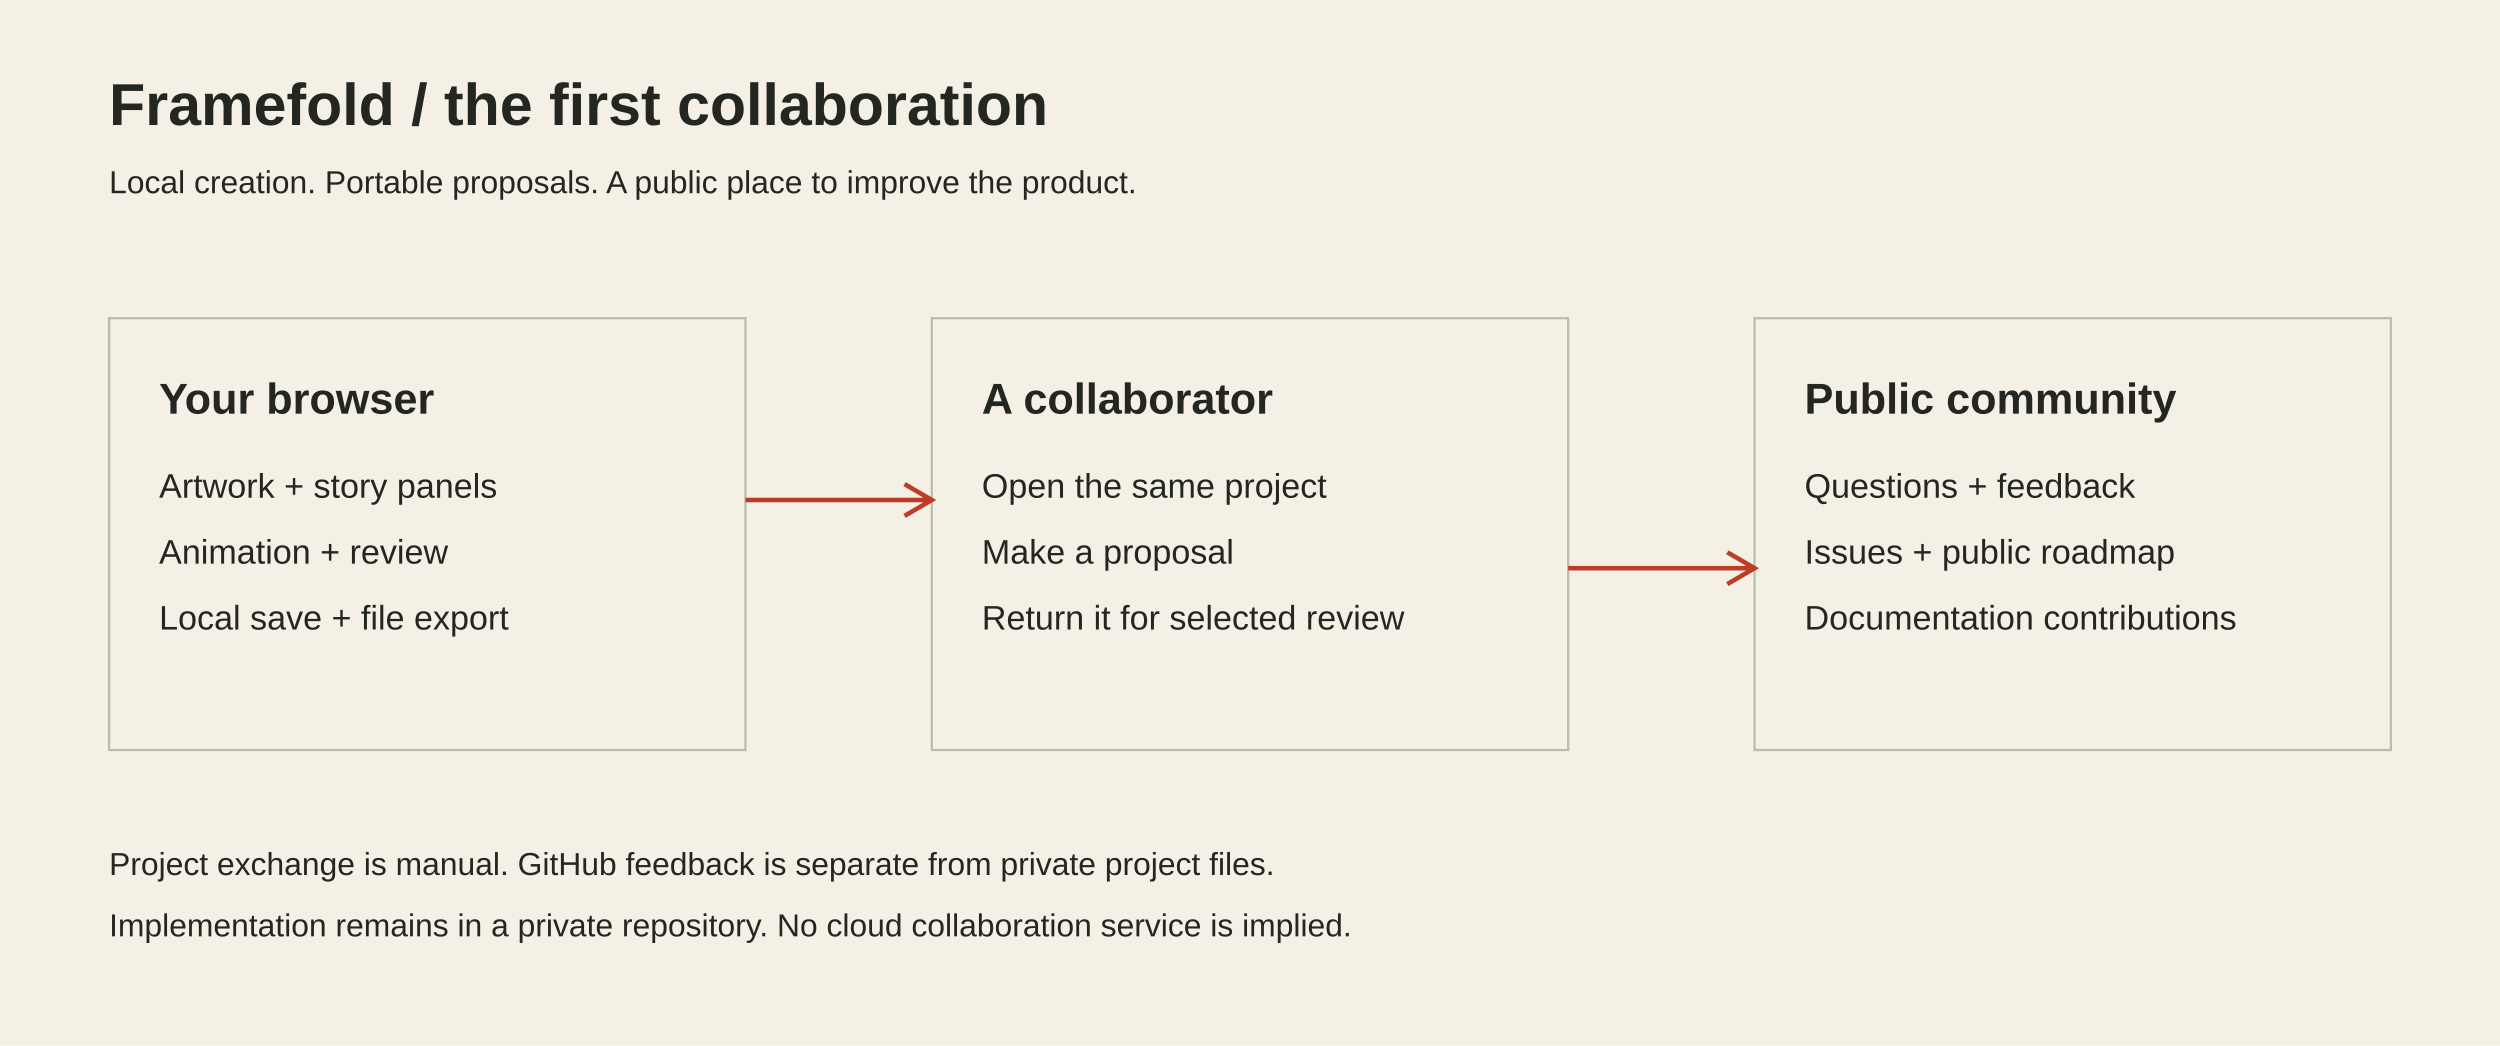
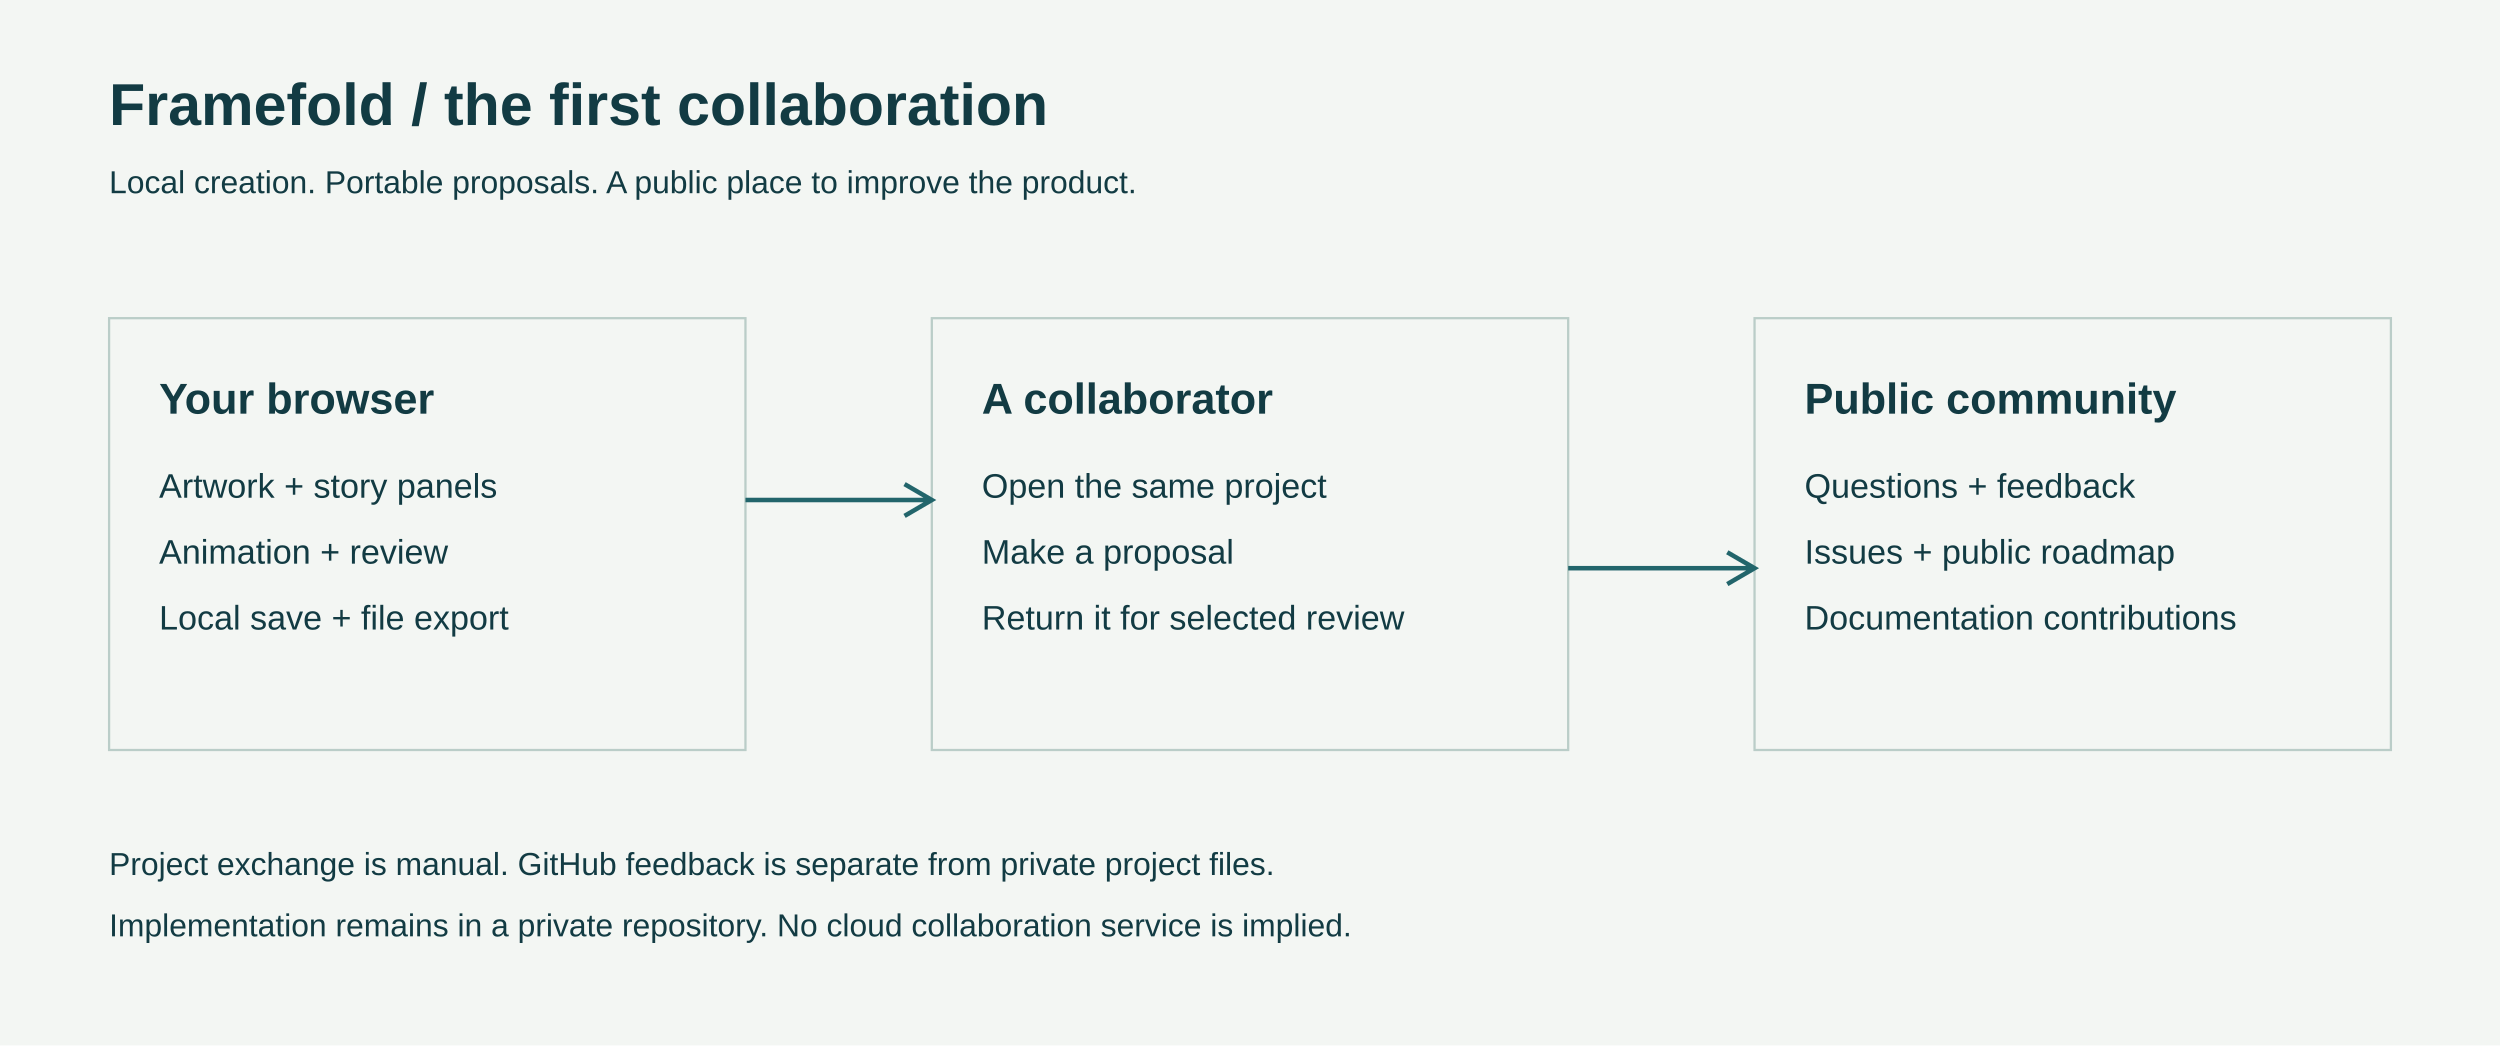
<svg xmlns="http://www.w3.org/2000/svg" width="1100" height="460" viewBox="0 0 1100 460">
-   <rect width="1100" height="460" fill="#f4f0e5" />
-   <g font-family="Arial,sans-serif" fill="#242721">
+   <rect width="1100" height="460" fill="#f3f6f3" />
+   <g font-family="Arial,sans-serif" fill="#123b43">
    <text x="48" y="55" font-size="26" font-weight="bold">Framefold / the first collaboration</text>
    <text x="48" y="85" font-size="14">Local creation. Portable proposals. A public place to improve the product.</text>
-     <g stroke="#b9beac" fill="none">
+     <g stroke="#bacdc8" fill="none">
      <rect x="48" y="140" width="280" height="190" />
      <rect x="410" y="140" width="280" height="190" />
      <rect x="772" y="140" width="280" height="190" />
-       <path d="M328 220h82m-12-7 12 7-12 7M690 250h82m-12-7 12 7-12 7" stroke="#bd3c27" stroke-width="2" />
+       <path d="M328 220h82m-12-7 12 7-12 7M690 250h82m-12-7 12 7-12 7" stroke="#22656b" stroke-width="2" />
    </g>
    <g font-size="19" font-weight="bold">
      <text x="70" y="182">Your browser</text>
      <text x="432" y="182">A collaborator</text>
      <text x="794" y="182">Public community</text>
    </g>
    <g font-size="15">
      <text x="70" y="219">Artwork + story panels</text>
      <text x="70" y="248">Animation + review</text>
      <text x="70" y="277">Local save + file export</text>
      <text x="432" y="219">Open the same project</text>
      <text x="432" y="248">Make a proposal</text>
      <text x="432" y="277">Return it for selected review</text>
      <text x="794" y="219">Questions + feedback</text>
      <text x="794" y="248">Issues + public roadmap</text>
      <text x="794" y="277">Documentation contributions</text>
    </g>
    <text x="48" y="385" font-size="14">Project exchange is manual. GitHub feedback is separate from private project files.</text>
    <text x="48" y="412" font-size="14">Implementation remains in a private repository. No cloud collaboration service is implied.</text>
  </g>
</svg>
